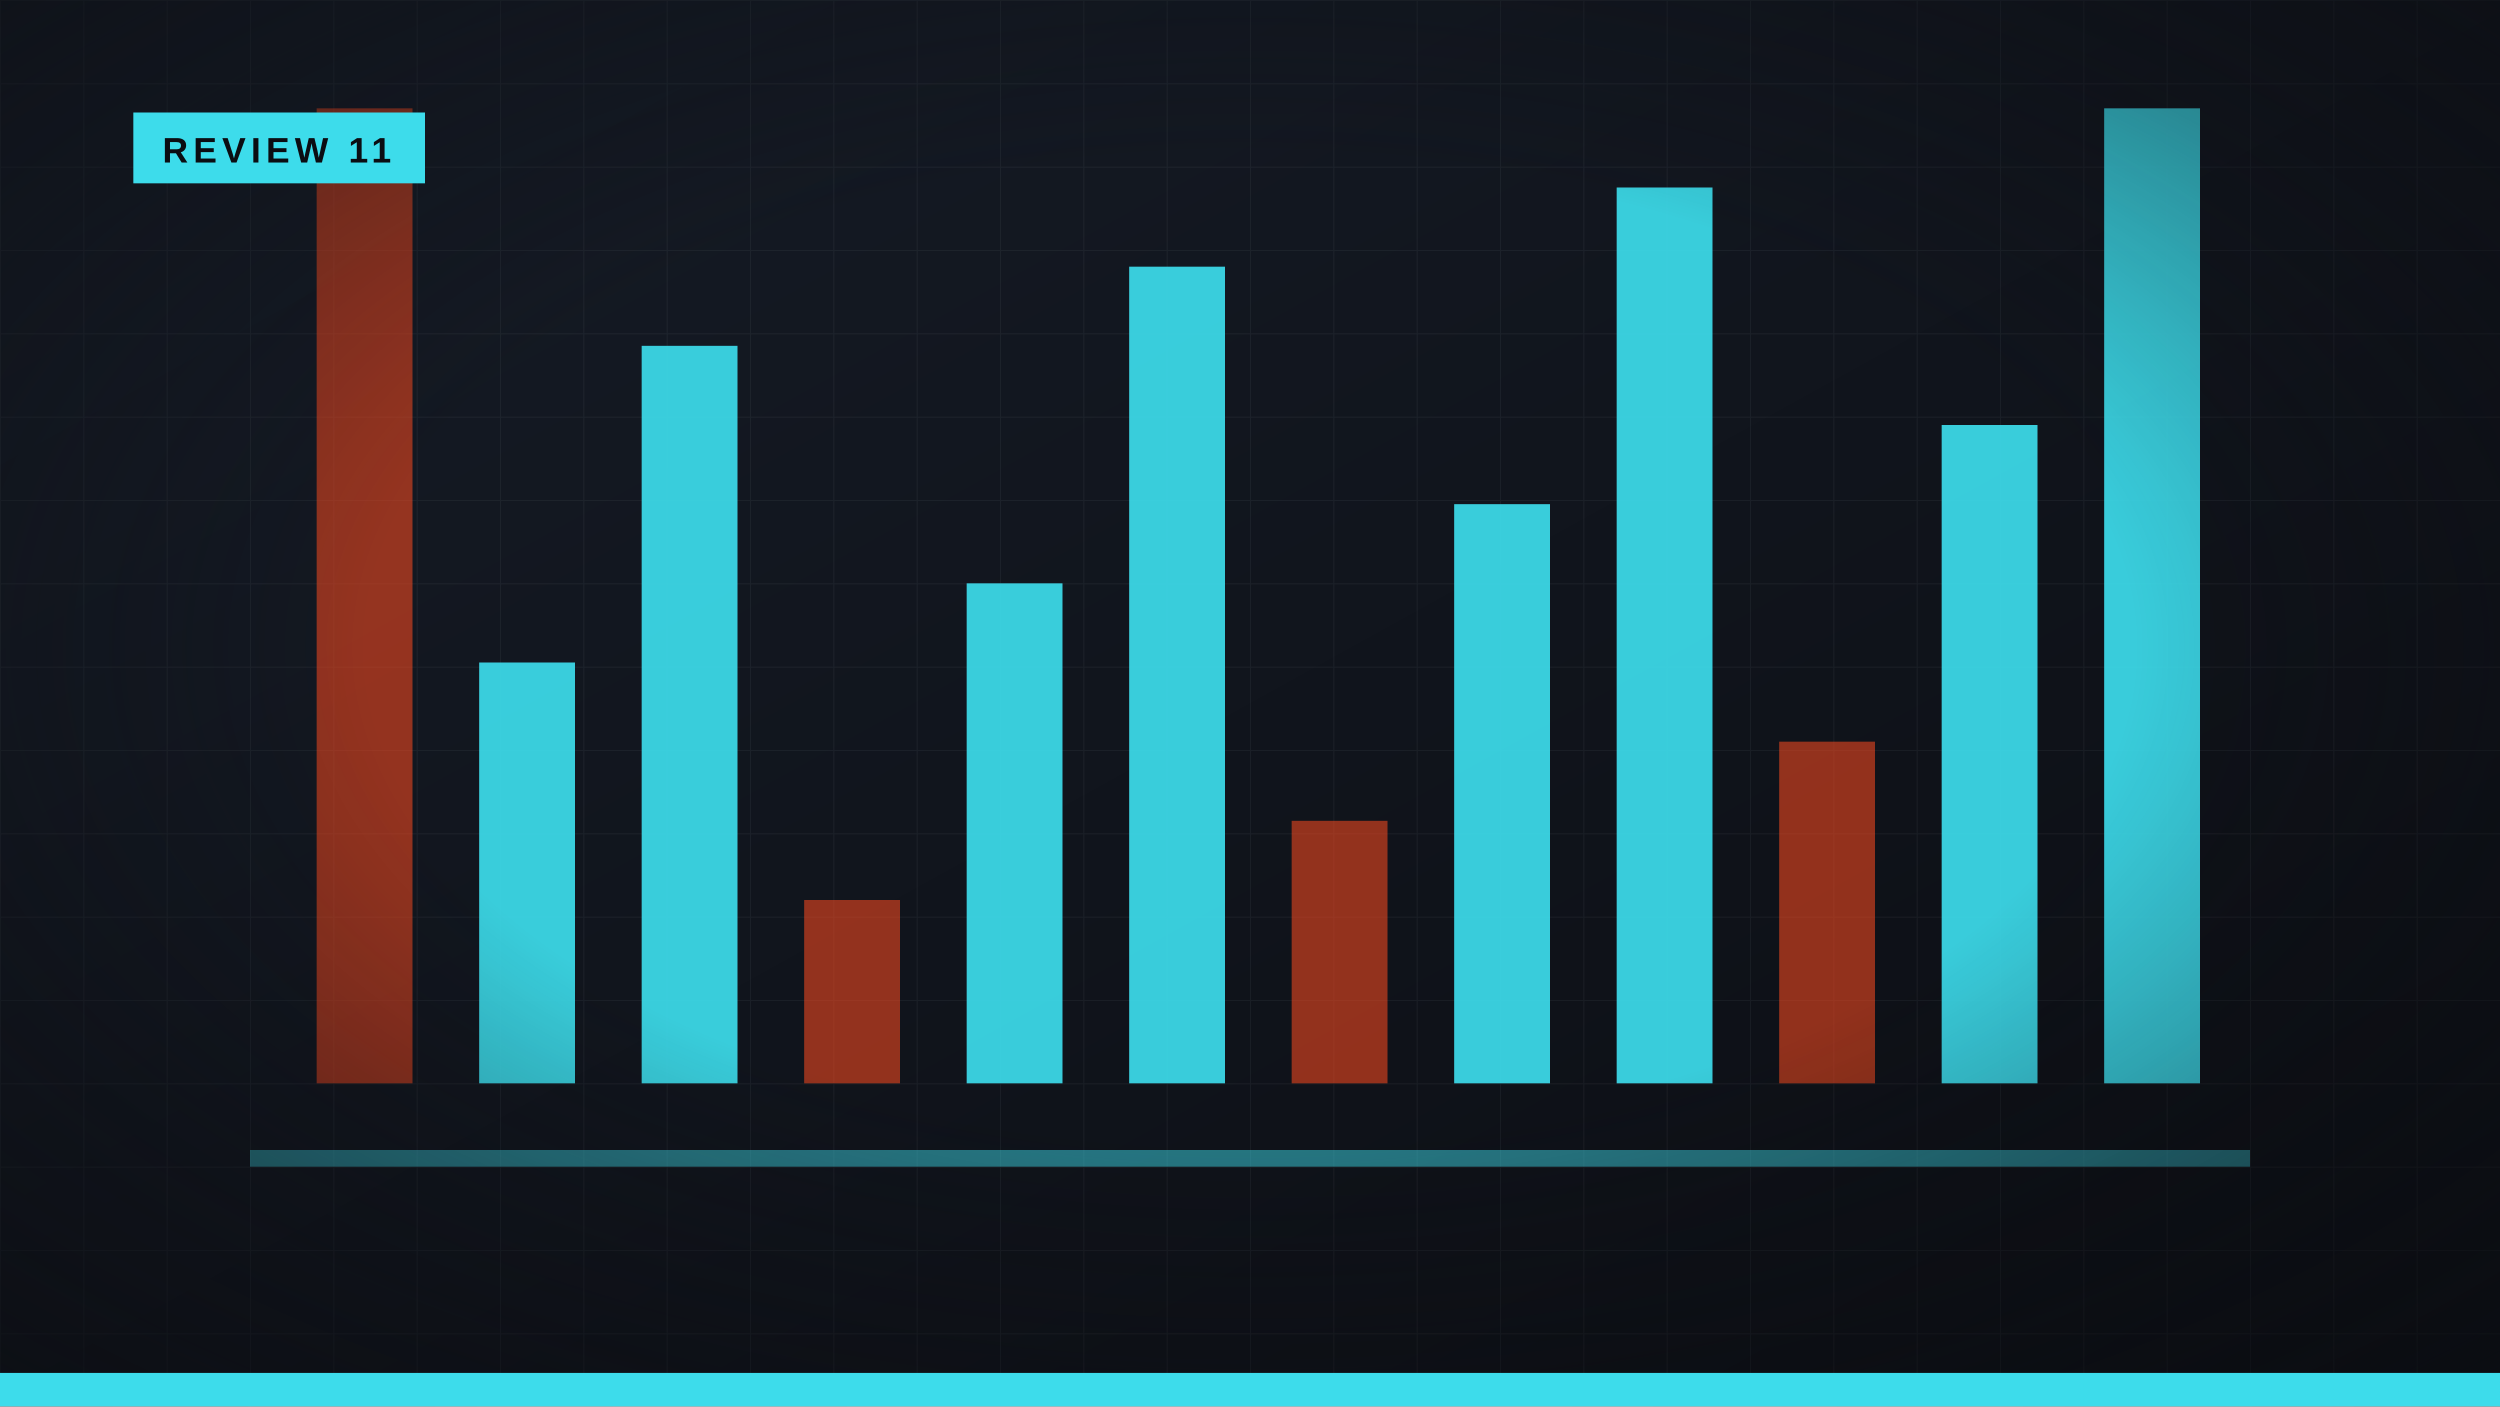
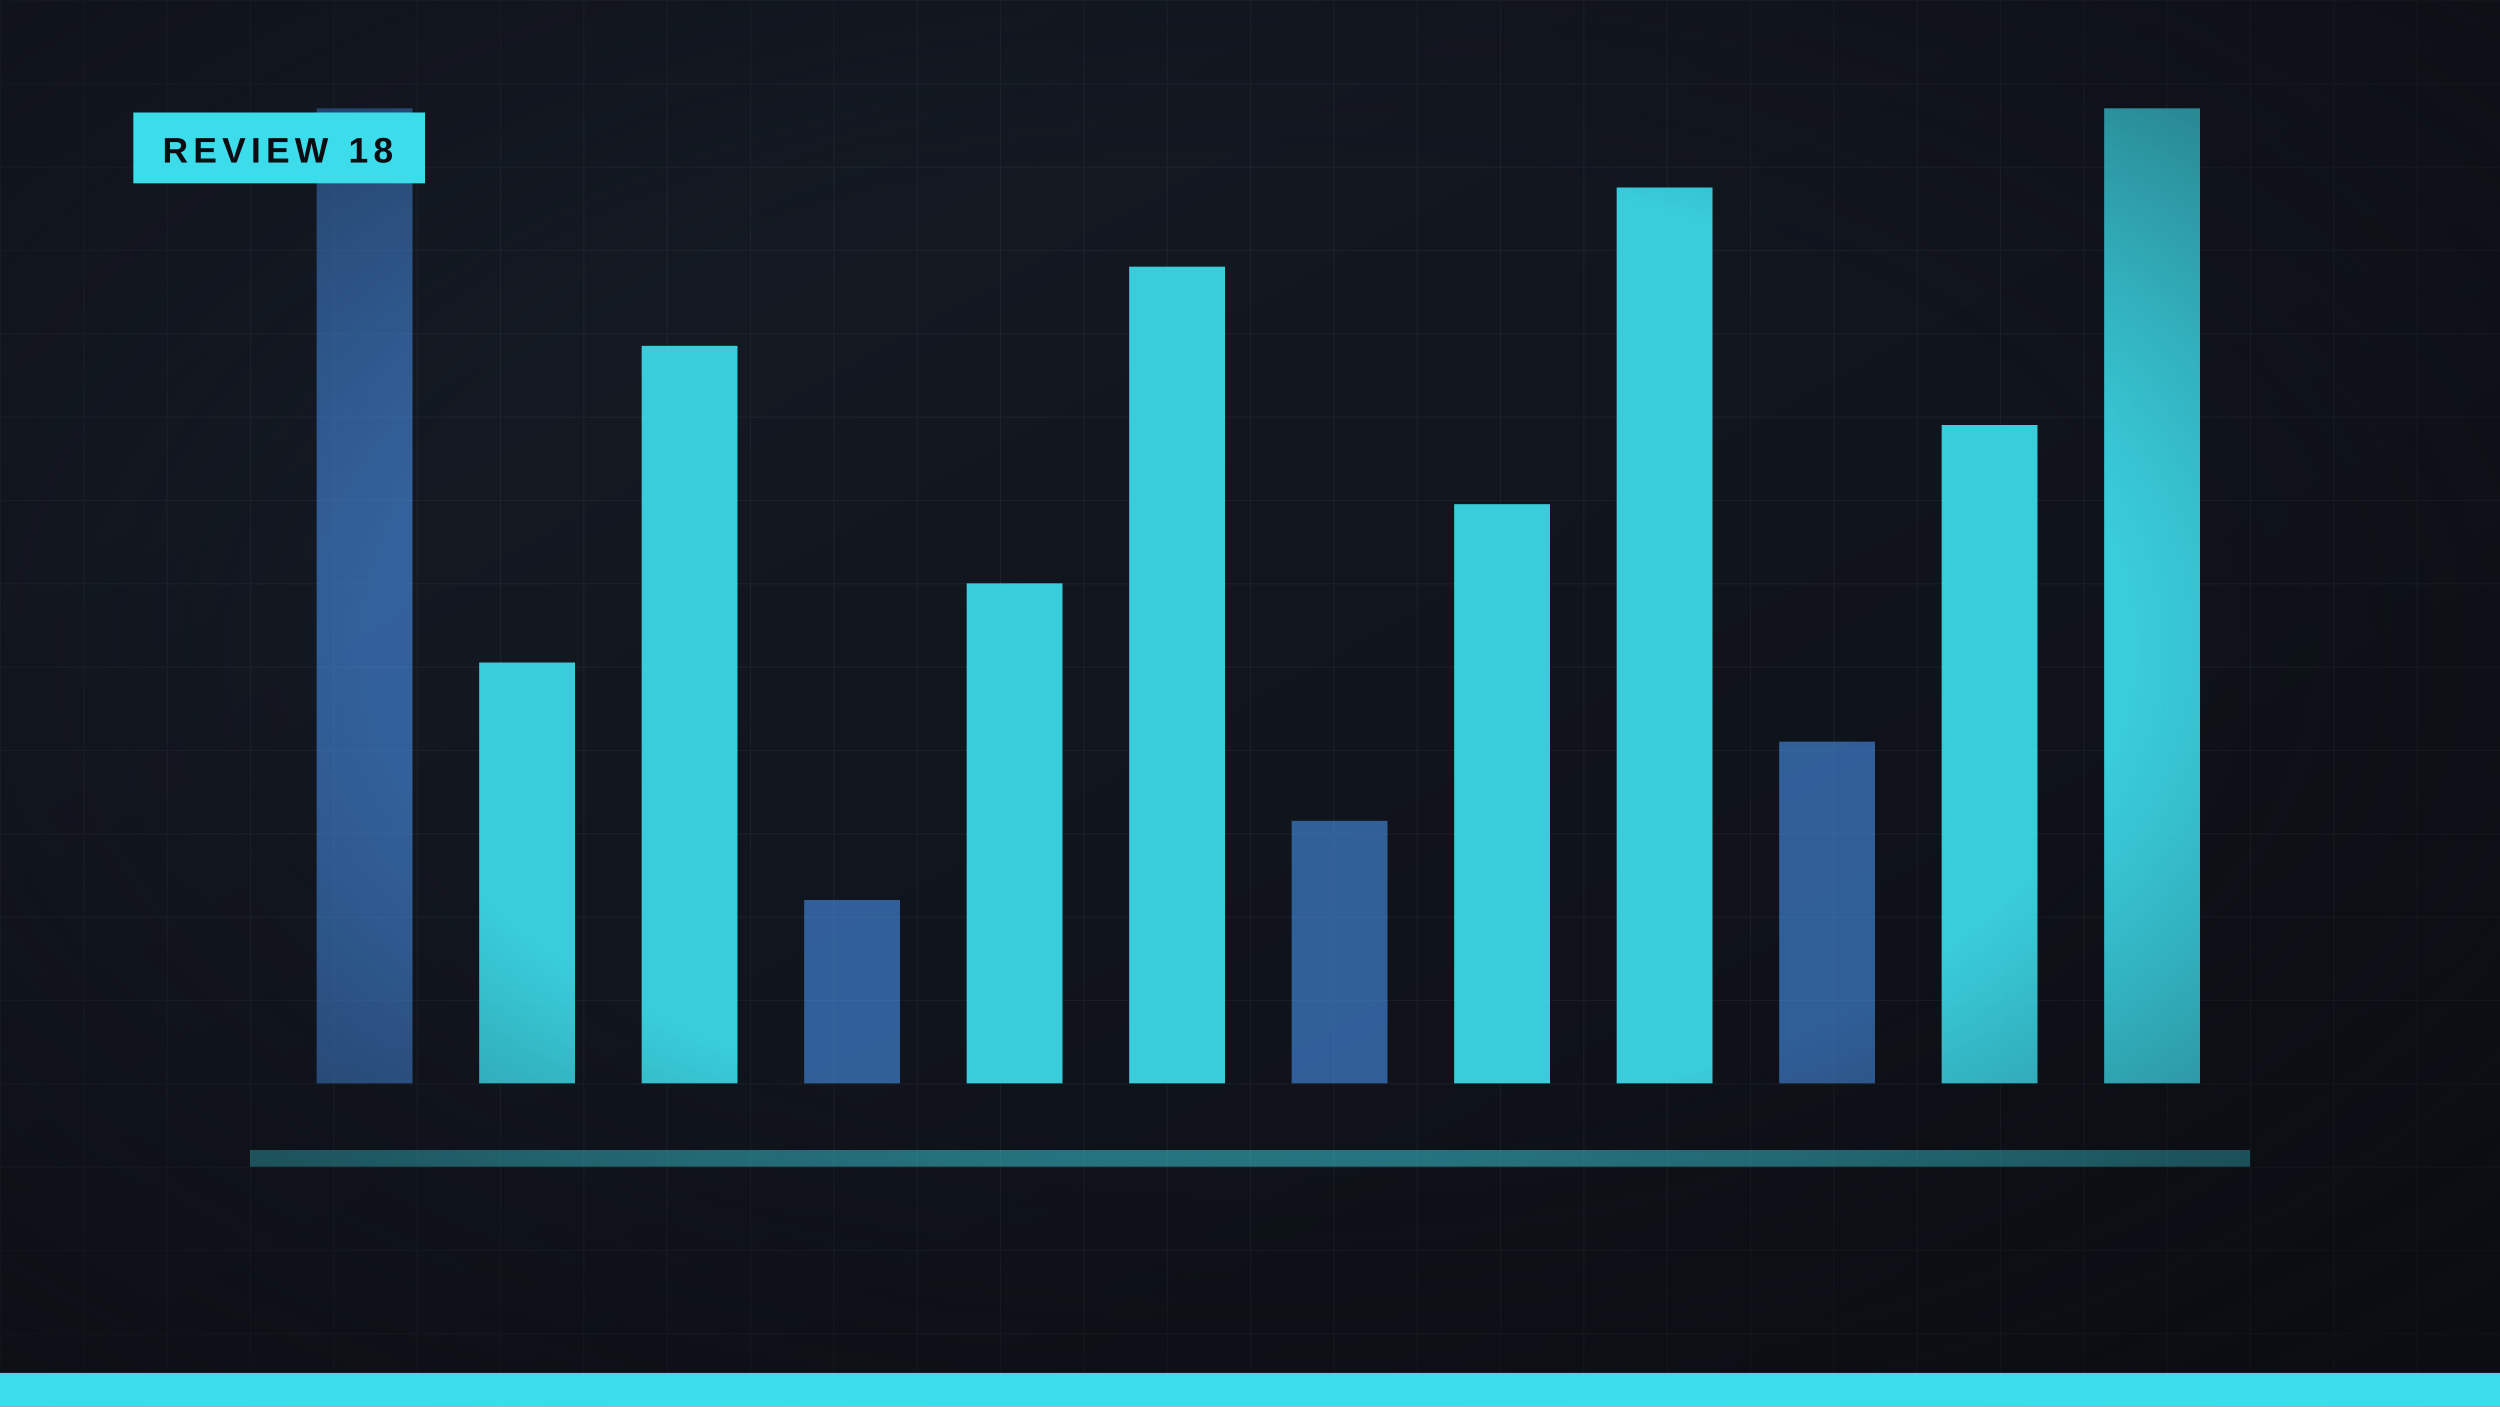
<svg xmlns="http://www.w3.org/2000/svg" viewBox="0 0 1200 675" role="img" aria-labelledby="t-hankdrowningondryland">
  <defs>
    <linearGradient id="bg-hankdrowningondryland" x1="0" y1="0" x2="1" y2="1">
      <stop offset="0" stop-color="#161c27" />
      <stop offset="1" stop-color="#0b0d12" />
    </linearGradient>
    <radialGradient id="fade-hankdrowningondryland" cx="0.5" cy="0.46" r="0.78">
      <stop offset="0.45" stop-color="#0b0d12" stop-opacity="0" />
      <stop offset="1" stop-color="#0b0d12" stop-opacity="0.82" />
    </radialGradient>
    <pattern id="grid-hankdrowningondryland" width="40" height="40" patternUnits="userSpaceOnUse">
      <path d="M40 0H0V40" fill="none" stroke="#eef1f7" stroke-opacity="0.05" stroke-width="1" />
    </pattern>
  </defs>
  <rect width="1200" height="675" fill="url(#bg-hankdrowningondryland)" />
  <rect width="1200" height="675" fill="url(#grid-hankdrowningondryland)" />
  <g>
-     <rect x="152" y="52" width="46" height="468" fill="#ff4b1f" opacity="0.55" />
+     <rect x="152" y="52" width="46" height="468" fill="#4d9dff" opacity="0.55" />
    <rect x="230" y="318" width="46" height="202" fill="#3ddceb" opacity="0.92" />
    <rect x="308" y="166" width="46" height="354" fill="#3ddceb" opacity="0.92" />
-     <rect x="386" y="432" width="46" height="88" fill="#ff4b1f" opacity="0.55" />
+     <rect x="386" y="432" width="46" height="88" fill="#4d9dff" opacity="0.55" />
    <rect x="464" y="280" width="46" height="240" fill="#3ddceb" opacity="0.92" />
    <rect x="542" y="128" width="46" height="392" fill="#3ddceb" opacity="0.92" />
-     <rect x="620" y="394" width="46" height="126" fill="#ff4b1f" opacity="0.55" />
+     <rect x="620" y="394" width="46" height="126" fill="#4d9dff" opacity="0.55" />
    <rect x="698" y="242" width="46" height="278" fill="#3ddceb" opacity="0.92" />
    <rect x="776" y="90" width="46" height="430" fill="#3ddceb" opacity="0.92" />
-     <rect x="854" y="356" width="46" height="164" fill="#ff4b1f" opacity="0.55" />
+     <rect x="854" y="356" width="46" height="164" fill="#4d9dff" opacity="0.55" />
    <rect x="932" y="204" width="46" height="316" fill="#3ddceb" opacity="0.92" />
    <rect x="1010" y="52" width="46" height="468" fill="#3ddceb" opacity="0.92" />
    <path d="M120 556h960" stroke="#3ddceb" stroke-width="8" opacity="0.5" />
  </g>
  <rect width="1200" height="675" fill="url(#fade-hankdrowningondryland)" />
  <rect y="659" width="1200" height="16" fill="#3ddceb" />
  <rect x="64" y="54" width="140" height="34" fill="#3ddceb" />
-   <text x="78" y="78" fill="#0b0d12" font-family="'Arial Black',Arial,sans-serif" font-size="17" font-weight="900" letter-spacing="2.5">REVIEW 11</text>
+   <text x="78" y="78" fill="#0b0d12" font-family="'Arial Black',Arial,sans-serif" font-size="17" font-weight="900" letter-spacing="2.5">REVIEW 18</text>
</svg>
